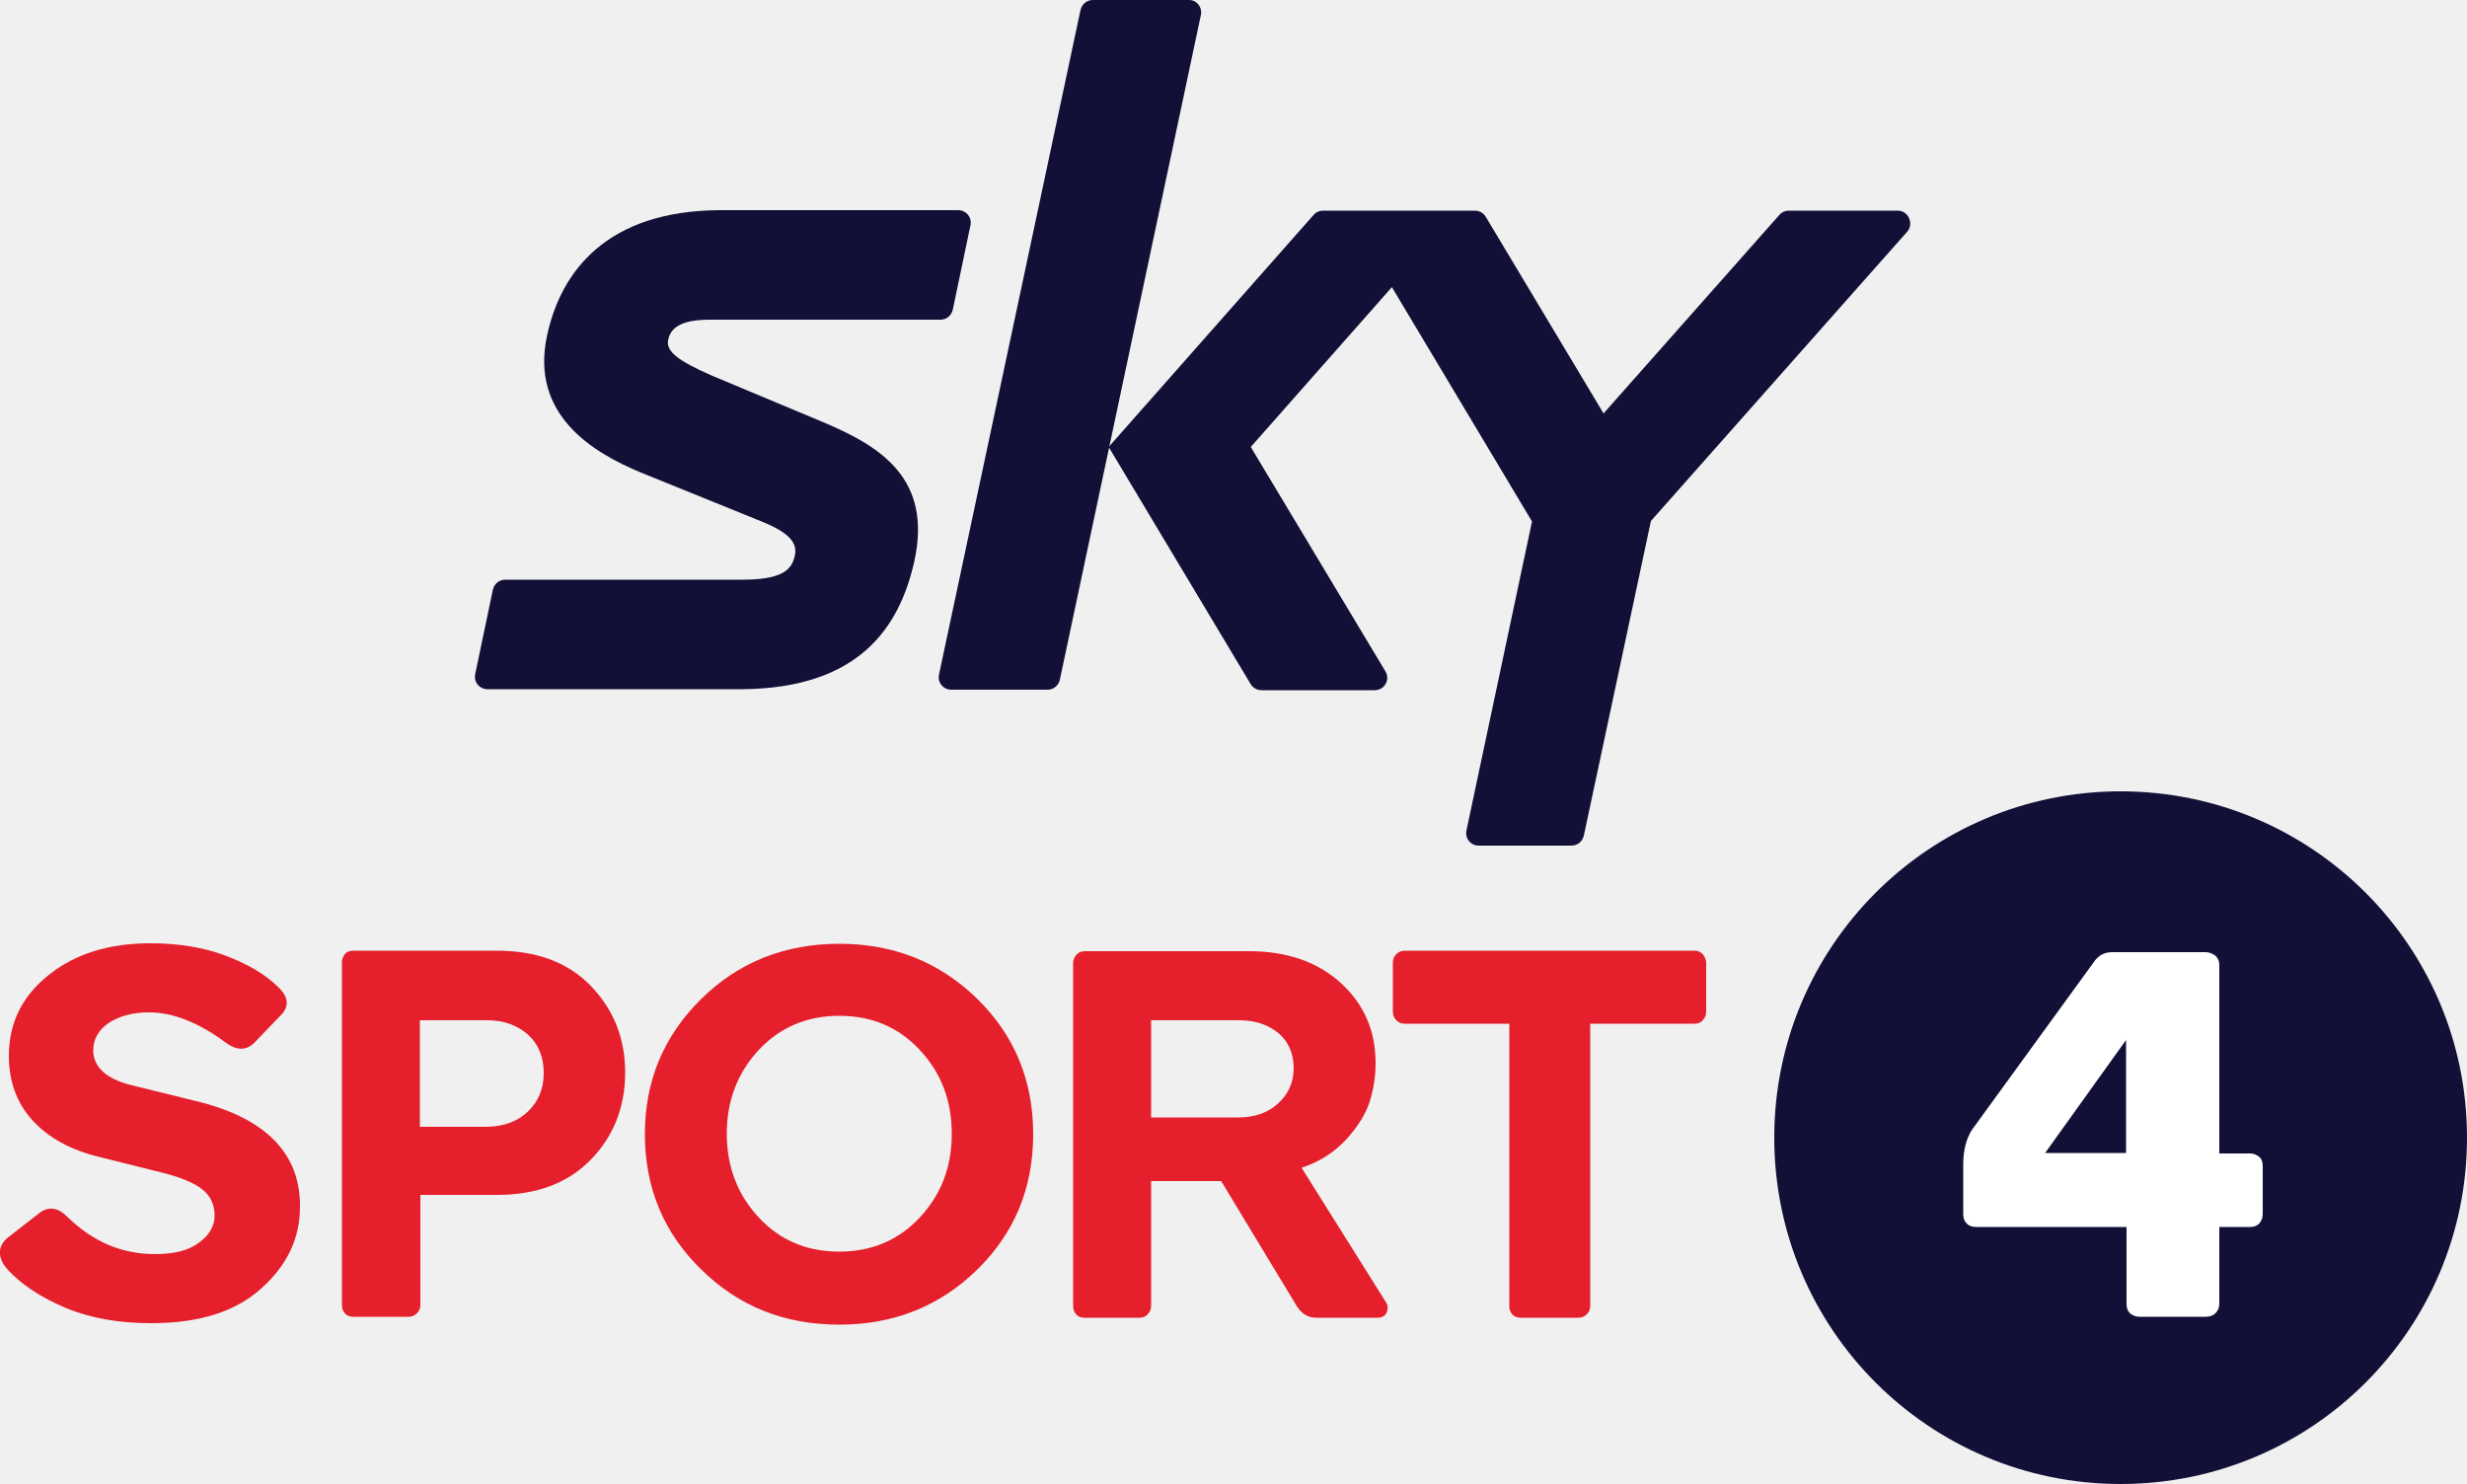
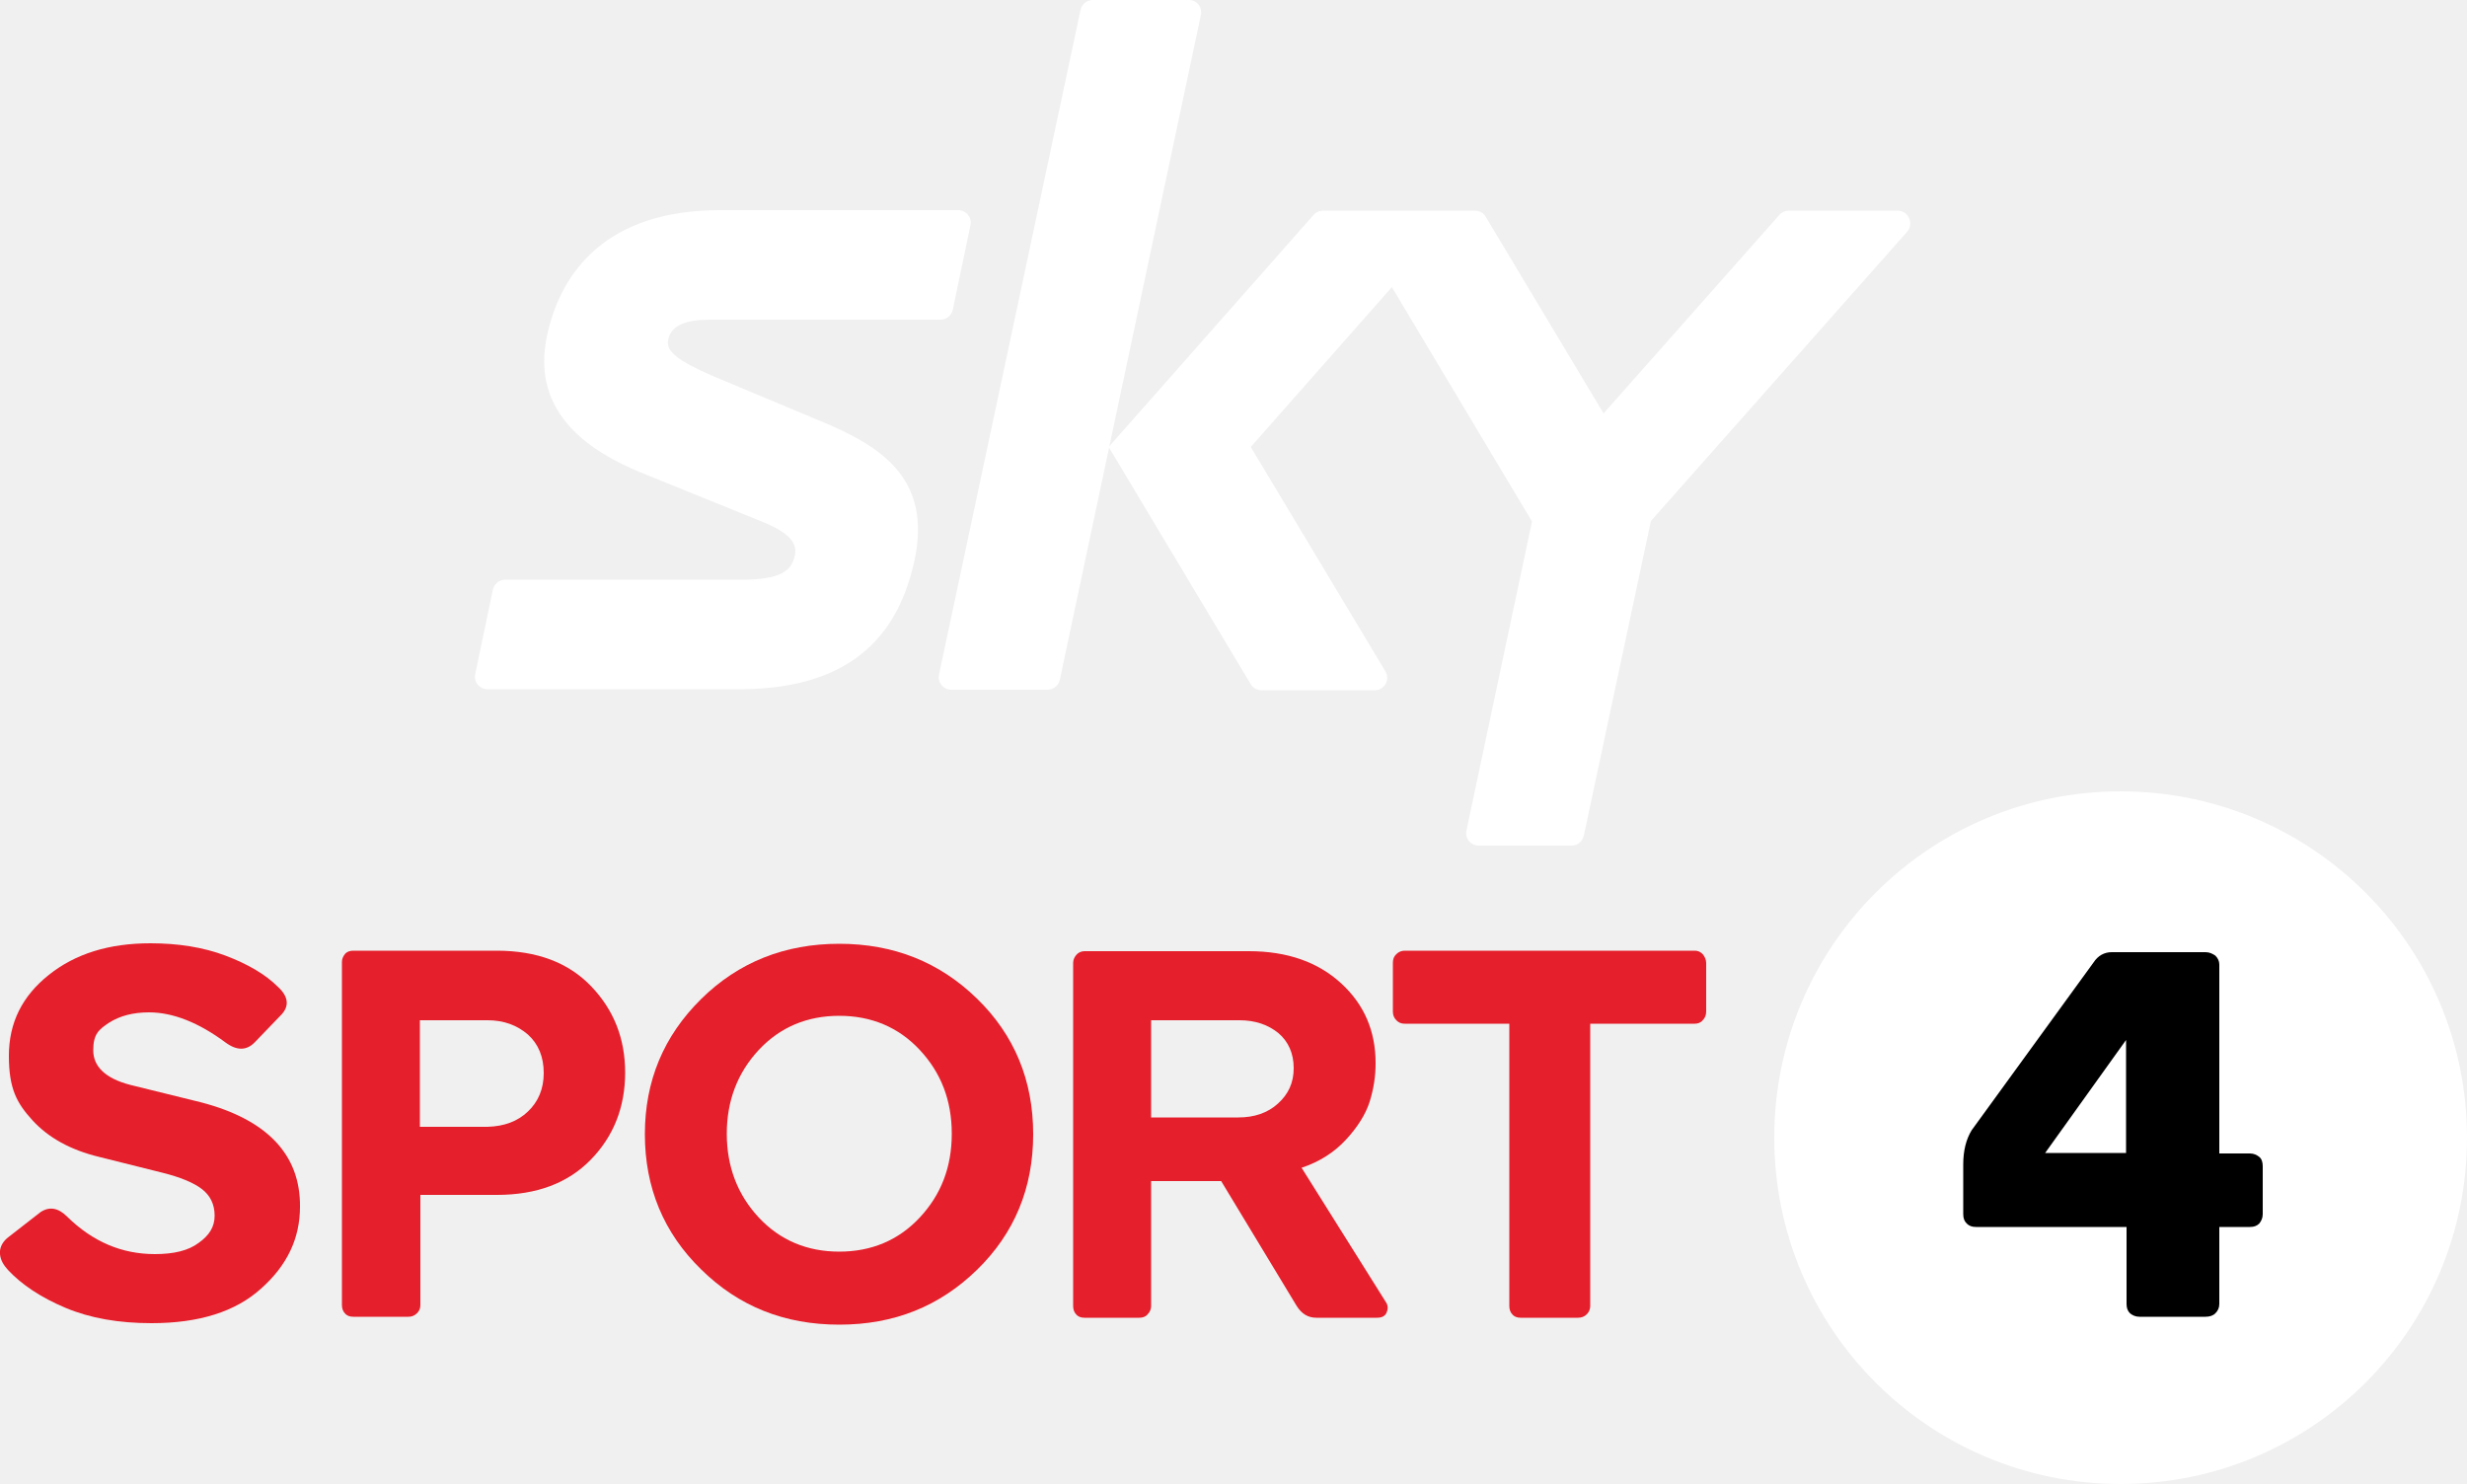
- <svg xmlns="http://www.w3.org/2000/svg" version="1.1" id="Слой_1" x="0px" y="0px" width="500px" height="300.8px" viewBox="0 0 500 300.8" style="enable-background:new 0 0 500 300.8;" xml:space="preserve">
-   <style type="text/css">
- 	.st0{fill:#E51F2B;}
- 	.st1{fill:#121037;}
- 	.st2{fill:#FFFFFF;}
- </style>
-   <g>
-     <path class="st0" d="M40.6,223.4l-14.2-3.5c-5-1.3-7.5-3.7-7.5-7c0-2.3,1.1-4.2,3.2-5.6c2.2-1.4,4.9-2.1,8.1-2.1   c4.9,0,10.1,2.1,15.5,6.1c2.3,1.7,4.3,1.7,6-0.1l5.2-5.4c1.8-1.8,1.6-3.8-0.6-5.8c-2.5-2.5-6.1-4.6-10.6-6.3   c-4.5-1.7-9.6-2.5-15.2-2.5c-8.4,0-15.2,2.1-20.6,6.4c-5.4,4.3-8.1,9.7-8.1,16.4c0,5.2,1.6,9.6,4.8,13.1c3.2,3.5,7.7,6,13.5,7.4   l12.8,3.2c3.6,0.9,6.3,2,8,3.3c1.7,1.3,2.6,3.1,2.6,5.4c0,2.1-1.1,4-3.2,5.5c-2.1,1.6-5.1,2.3-8.9,2.3c-6.7,0-12.6-2.5-17.8-7.6   c-1.8-1.8-3.6-2.1-5.4-0.9l-6.8,5.3c-1.1,1-1.5,2.1-1.4,3.2c0.1,1.2,0.7,2.2,1.6,3.2c2.8,3,6.7,5.6,11.7,7.7   c5,2.1,10.8,3.1,17.4,3.1c9.6,0,17-2.3,22.2-7c5.3-4.7,7.9-10.2,7.9-16.6C60.9,234.1,54.2,226.9,40.6,223.4" />
-     <path class="st0" d="M119.8,199.9c-4.6-4.8-11-7.2-19.1-7.2H71.6c-0.7,0-1.3,0.2-1.7,0.7c-0.4,0.5-0.6,1-0.6,1.6v69.5   c0,0.7,0.2,1.3,0.6,1.7c0.4,0.5,1,0.7,1.7,0.7h11.2c0.6,0,1.2-0.2,1.7-0.7c0.5-0.5,0.7-1,0.7-1.7v-22.3h15.5c8.1,0,14.4-2.4,19-7.1   c4.6-4.7,7-10.6,7-17.7C126.7,210.5,124.4,204.7,119.8,199.9 M107,225.3c-2.1,2-4.8,3-8.2,3.1H85.1v-21.6h13.7c3.3,0,6,1,8.2,2.9   c2.1,1.9,3.2,4.5,3.2,7.8C110.2,220.7,109.1,223.3,107,225.3" />
-     <path class="st0" d="M198,202.4c-7.6-7.4-16.9-11.1-27.9-11.1c-11,0-20.4,3.7-28,11.2c-7.6,7.5-11.4,16.6-11.4,27.4   c0,10.8,3.8,20,11.4,27.4c7.6,7.5,16.9,11.2,28,11.2c11,0,20.3-3.7,27.9-11.1c7.6-7.4,11.4-16.6,11.4-27.5   C209.4,219,205.6,209.8,198,202.4 M186.4,246.8c-4.3,4.6-9.8,6.9-16.3,6.9c-6.6,0-12-2.3-16.3-6.9c-4.3-4.6-6.5-10.3-6.5-17   c0-6.7,2.2-12.4,6.5-17c4.3-4.6,9.8-6.9,16.3-6.9c6.6,0,12,2.3,16.3,6.9c4.3,4.6,6.5,10.2,6.5,17   C192.9,236.6,190.7,242.2,186.4,246.8" />
-     <path class="st0" d="M280.8,263.8l-17-27.1c3.6-1.2,6.6-3.1,9-5.7c2.4-2.6,4-5.2,4.8-7.7c0.8-2.6,1.2-5.1,1.2-7.8   c0-6.5-2.3-11.9-7-16.2c-4.7-4.3-10.9-6.5-18.7-6.5h-33.3c-0.7,0-1.3,0.3-1.7,0.8c-0.4,0.5-0.6,1-0.6,1.6v69.5   c0,0.7,0.2,1.3,0.6,1.7c0.4,0.5,1,0.7,1.7,0.7h11.1c0.7,0,1.3-0.2,1.7-0.7c0.5-0.5,0.7-1.1,0.7-1.7v-25.3h14.2l15.3,25.3   c1,1.6,2.3,2.4,4,2.4h12.3c0.9,0,1.6-0.3,1.9-1C281.4,265.2,281.3,264.5,280.8,263.8 M259,223.7c-2.1,1.9-4.8,2.8-8,2.8h-17.7   v-19.7h17.9c3.2,0,5.8,0.9,7.9,2.6c2,1.7,3.1,4.1,3.1,7.1C262.2,219.4,261.1,221.8,259,223.7" />
-     <path class="st0" d="M345.1,193.4c-0.5-0.5-1-0.7-1.6-0.7h-58.8c-0.6,0-1.2,0.2-1.7,0.7c-0.5,0.5-0.7,1-0.7,1.8v9.8   c0,0.7,0.2,1.3,0.7,1.8c0.5,0.5,1,0.7,1.7,0.7h21.2v57.2c0,0.7,0.2,1.3,0.6,1.7c0.4,0.5,1,0.7,1.7,0.7h11.6c0.7,0,1.3-0.2,1.8-0.7   c0.5-0.5,0.7-1.1,0.7-1.7v-57.2h21.2c0.6,0,1.2-0.2,1.6-0.7c0.5-0.5,0.7-1.1,0.7-1.8v-9.8C345.8,194.5,345.5,193.9,345.1,193.4" />
-     <path class="st1" d="M166.9,85.6l-22.7-9.5c-6.6-2.9-9.2-4.8-8.8-7.1c0.4-2.2,2.1-4.2,8.4-4.2l46.8,0c1.2,0,2.2-0.8,2.5-2l3.6-17.2   c0.3-1.6-0.9-3-2.5-3l-48.3,0c-22.9,0.1-32.2,12.4-35,25.3c-3.6,16.3,9.5,23.9,18.8,27.8l24.9,10.1c6.1,2.5,7.1,4.7,6.4,7.2   c-0.7,2.7-2.9,4.5-10.6,4.5h-48c-1.2,0-2.2,0.8-2.5,2l-3.6,17.2c-0.3,1.6,0.9,3,2.5,3h51.6c23.7-0.2,31.9-12.5,34.9-25.9   C189,97,178.5,90.5,166.9,85.6" />
-     <path class="st1" d="M384.6,42.7h-22.1c-0.7,0-1.4,0.3-1.9,0.9L325,83.8l-23.9-39.9c-0.5-0.8-1.3-1.2-2.2-1.2h-8.7h-12.9h-9.2   c-0.7,0-1.4,0.3-1.9,0.9l-41.5,47l28.8,48.1c0.5,0.8,1.3,1.2,2.2,1.2h22.9c2,0,3.2-2.1,2.2-3.8l-27.3-45.5l28.6-32.4l28.4,47.5   l-13.3,62.7c-0.3,1.6,0.9,3,2.5,3h0.2h18.6c1.2,0,2.2-0.8,2.5-2l13.6-63.8l52-58.7C387.9,45.3,386.8,42.7,384.6,42.7" />
-     <path class="st1" d="M241,0h-19.5c-1.2,0-2.2,0.8-2.5,2l-28.7,134.8c-0.3,1.6,0.9,3,2.5,3h19.5c1.2,0,2.2-0.8,2.5-2L243.4,3   C243.7,1.5,242.6,0,241,0" />
-     <path class="st1" d="M359.6,230.6c0-38.8,31.4-70.2,70.2-70.2c38.8,0,70.2,31.4,70.2,70.2c0,38.8-31.4,70.2-70.2,70.2   C391,300.8,359.6,269.4,359.6,230.6" />
-     <path class="st2" d="M430.9,248.7h-30.4c-0.8,0-1.4-0.2-1.9-0.7c-0.5-0.5-0.7-1.1-0.7-1.9v-10.1c0-2.8,0.6-5.1,1.7-6.9l24.7-34   c0.9-1.4,2.2-2.1,3.7-2.1H447c0.8,0,1.4,0.3,2,0.7c0.5,0.5,0.8,1.1,0.8,1.8v38.3h6.2c0.8,0,1.4,0.3,1.9,0.7s0.7,1.1,0.7,1.9v9.7   c0,0.8-0.3,1.4-0.7,1.9c-0.5,0.5-1.1,0.7-1.9,0.7h-6.2v15.6c0,0.8-0.3,1.4-0.8,1.9c-0.5,0.5-1.2,0.7-2,0.7h-13.4   c-0.8,0-1.4-0.3-1.9-0.7c-0.5-0.5-0.7-1.1-0.7-1.9V248.7z M414.5,233.7h16.4v-22.9L414.5,233.7z" />
-   </g>
+ <svg xmlns="http://www.w3.org/2000/svg" id="_Слой_1" data-name="Слой_1" version="1.1" viewBox="0 0 500 300.8">
+   <defs>
+     <style>
+       .st0 {
+         fill: #e51f2b;
+       }
+ 
+       .st1 {
+         fill: #fff;
+       }
+     </style>
+   </defs>
+   <path class="st0" d="M40.6,223.4l-14.2-3.5c-5-1.3-7.5-3.7-7.5-7s1.1-4.2,3.2-5.6c2.2-1.4,4.9-2.1,8.1-2.1,4.9,0,10.1,2.1,15.5,6.1,2.3,1.7,4.3,1.7,6-.1l5.2-5.4c1.8-1.8,1.6-3.8-.6-5.8-2.5-2.5-6.1-4.6-10.6-6.3-4.5-1.7-9.6-2.5-15.2-2.5-8.4,0-15.2,2.1-20.6,6.4-5.4,4.3-8.1,9.7-8.1,16.4s1.6,9.6,4.8,13.1c3.2,3.5,7.7,6,13.5,7.4l12.8,3.2c3.6.9,6.3,2,8,3.3s2.6,3.1,2.6,5.4-1.1,4-3.2,5.5c-2.1,1.6-5.1,2.3-8.9,2.3-6.7,0-12.6-2.5-17.8-7.6-1.8-1.8-3.6-2.1-5.4-.9l-6.8,5.3C.3,252-.1,253.1,0,254.2c.1,1.2.7,2.2,1.6,3.2,2.8,3,6.7,5.6,11.7,7.7,5,2.1,10.8,3.1,17.4,3.1,9.6,0,17-2.3,22.2-7,5.3-4.7,7.9-10.2,7.9-16.6.1-10.5-6.6-17.7-20.2-21.2" />
+   <path class="st0" d="M119.8,199.9c-4.6-4.8-11-7.2-19.1-7.2h-29.1c-.7,0-1.3.2-1.7.7-.4.5-.6,1-.6,1.6v69.5c0,.7.2,1.3.6,1.7.4.5,1,.7,1.7.7h11.2c.6,0,1.2-.2,1.7-.7s.7-1,.7-1.7v-22.3h15.5c8.1,0,14.4-2.4,19-7.1,4.6-4.7,7-10.6,7-17.7,0-6.9-2.3-12.7-6.9-17.5M107,225.3c-2.1,2-4.8,3-8.2,3.1h-13.7v-21.6h13.7c3.3,0,6,1,8.2,2.9,2.1,1.9,3.2,4.5,3.2,7.8,0,3.2-1.1,5.8-3.2,7.8" />
+   <path class="st0" d="M198,202.4c-7.6-7.4-16.9-11.1-27.9-11.1s-20.4,3.7-28,11.2-11.4,16.6-11.4,27.4,3.8,20,11.4,27.4c7.6,7.5,16.9,11.2,28,11.2s20.3-3.7,27.9-11.1c7.6-7.4,11.4-16.6,11.4-27.5s-3.8-20.1-11.4-27.5M186.4,246.8c-4.3,4.6-9.8,6.9-16.3,6.9s-12-2.3-16.3-6.9c-4.3-4.6-6.5-10.3-6.5-17s2.2-12.4,6.5-17,9.8-6.9,16.3-6.9,12,2.3,16.3,6.9c4.3,4.6,6.5,10.2,6.5,17s-2.2,12.4-6.5,17" />
+   <path class="st0" d="M280.8,263.8l-17-27.1c3.6-1.2,6.6-3.1,9-5.7,2.4-2.6,4-5.2,4.8-7.7.8-2.6,1.2-5.1,1.2-7.8,0-6.5-2.3-11.9-7-16.2s-10.9-6.5-18.7-6.5h-33.3c-.7,0-1.3.3-1.7.8s-.6,1-.6,1.6v69.5c0,.7.2,1.3.6,1.7.4.5,1,.7,1.7.7h11.1c.7,0,1.3-.2,1.7-.7.5-.5.7-1.1.7-1.7v-25.3h14.2l15.3,25.3c1,1.6,2.3,2.4,4,2.4h12.3c.9,0,1.6-.3,1.9-1,.4-.9.3-1.6-.2-2.3M259,223.7c-2.1,1.9-4.8,2.8-8,2.8h-17.7v-19.7h17.9c3.2,0,5.8.9,7.9,2.6,2,1.7,3.1,4.1,3.1,7.1s-1.1,5.3-3.2,7.2" />
+   <path class="st0" d="M345.1,193.4c-.5-.5-1-.7-1.6-.7h-58.8c-.6,0-1.2.2-1.7.7s-.7,1-.7,1.8v9.8c0,.7.2,1.3.7,1.8s1,.7,1.7.7h21.2v57.2c0,.7.2,1.3.6,1.7.4.5,1,.7,1.7.7h11.6c.7,0,1.3-.2,1.8-.7s.7-1.1.7-1.7v-57.2h21.2c.6,0,1.2-.2,1.6-.7.5-.5.7-1.1.7-1.8v-9.8c0-.7-.3-1.3-.7-1.8" />
+   <path class="st1" d="M166.9,85.6l-22.7-9.5c-6.6-2.9-9.2-4.8-8.8-7.1.4-2.2,2.1-4.2,8.4-4.2h46.8c1.2,0,2.2-.8,2.5-2l3.6-17.2c.3-1.6-.9-3-2.5-3h-48.3c-22.9,0-32.2,12.4-35,25.3-3.6,16.3,9.5,23.9,18.8,27.8l24.9,10.1c6.1,2.5,7.1,4.7,6.4,7.2-.7,2.7-2.9,4.5-10.6,4.5h-48c-1.2,0-2.2.8-2.5,2l-3.6,17.2c-.3,1.6.9,3,2.5,3h51.6c23.7-.2,31.9-12.5,34.9-25.9,3.7-16.8-6.8-23.3-18.4-28.2" />
+   <path class="st1" d="M384.6,42.7h-22.1c-.7,0-1.4.3-1.9.9l-35.6,40.2-23.9-39.9c-.5-.8-1.3-1.2-2.2-1.2h-30.8c-.7,0-1.4.3-1.9.9l-41.5,47,28.8,48.1c.5.8,1.3,1.2,2.2,1.2h22.9c2,0,3.2-2.1,2.2-3.8l-27.3-45.5,28.6-32.4,28.4,47.5-13.3,62.7c-.3,1.6.9,3,2.5,3h18.8c1.2,0,2.2-.8,2.5-2l13.6-63.8,52-58.7c1.3-1.6.2-4.2-2-4.2" />
+   <path class="st1" d="M241,0h-19.5C220.3,0,219.3.8,219,2l-28.7,134.8c-.3,1.6.9,3,2.5,3h19.5c1.2,0,2.2-.8,2.5-2L243.4,3C243.7,1.5,242.6,0,241,0" />
+   <path class="st1" d="M359.6,230.6c0-38.8,31.4-70.2,70.2-70.2s70.2,31.4,70.2,70.2-31.4,70.2-70.2,70.2-70.2-31.4-70.2-70.2" />
+   <path d="M430.9,248.7h-30.4c-.8,0-1.4-.2-1.9-.7s-.7-1.1-.7-1.9v-10.1c0-2.8.6-5.1,1.7-6.9l24.7-34c.9-1.4,2.2-2.1,3.7-2.1h19c.8,0,1.4.3,2,.7.5.5.8,1.1.8,1.8v38.3h6.2c.8,0,1.4.3,1.9.7s.7,1.1.7,1.9v9.7c0,.8-.3,1.4-.7,1.9-.5.5-1.1.7-1.9.7h-6.2v15.6c0,.8-.3,1.4-.8,1.9s-1.2.7-2,.7h-13.4c-.8,0-1.4-.3-1.9-.7-.5-.5-.7-1.1-.7-1.9v-15.6h-.1ZM414.5,233.7h16.4v-22.9l-16.4,22.9Z" />
</svg>
